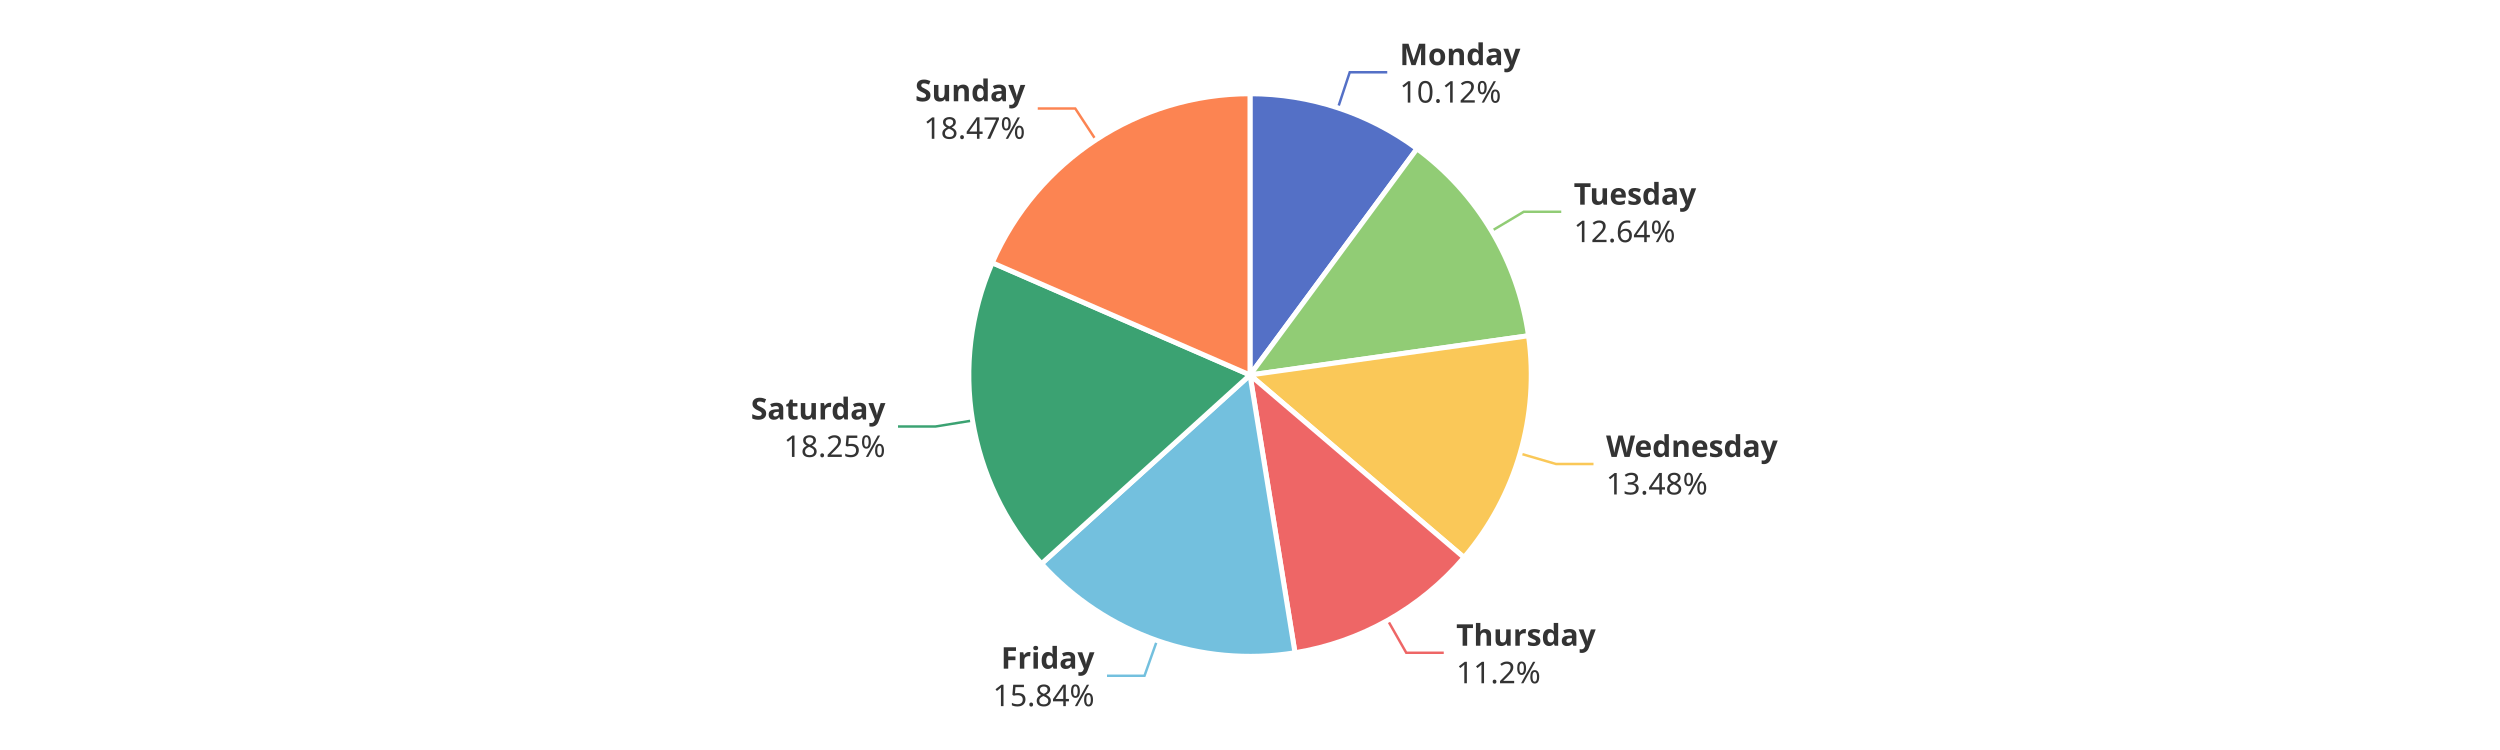
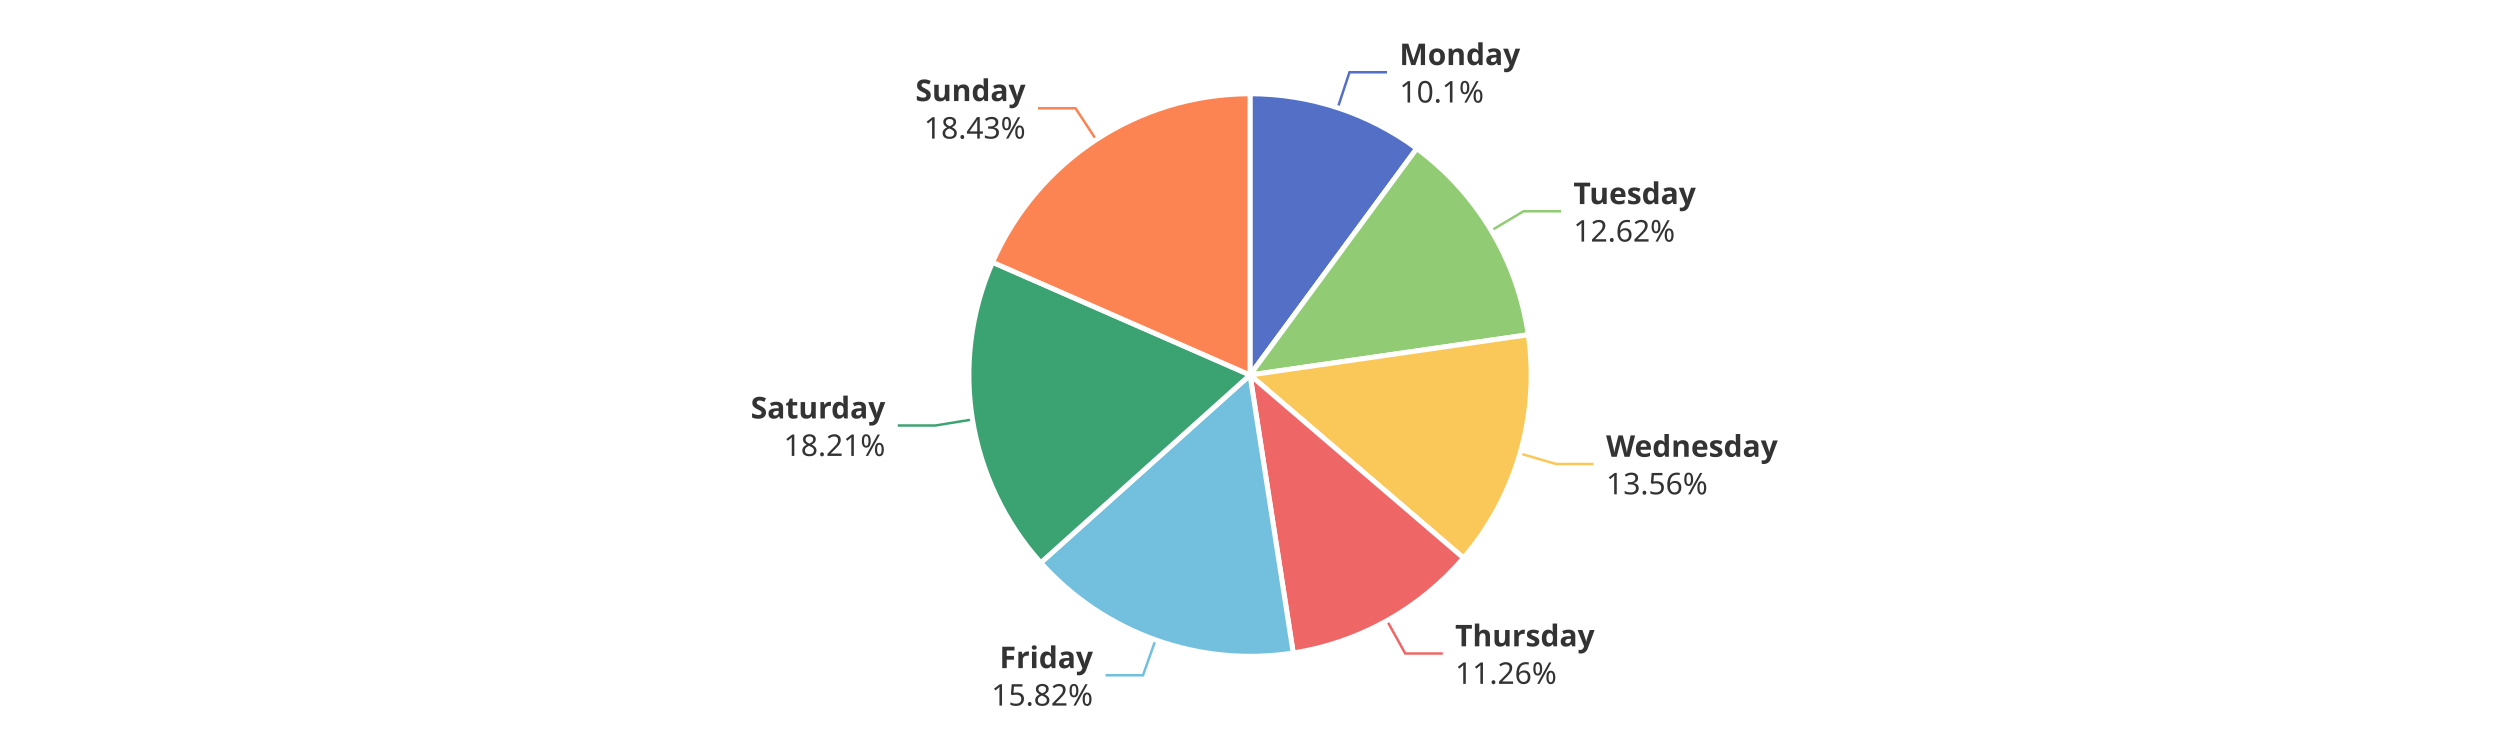
<svg xmlns="http://www.w3.org/2000/svg" width="1000" height="300" version="1.1" baseProfile="full" viewBox="0 0 1000 300">
  <rect width="1000" height="300" x="0" y="0" id="0" fill="#ffffff" />
-   <polyline points="535.2 43.1 539.9 28.9 554.9 28.9" fill="none" stroke="#5470c6" />
-   <polyline points="596.6 92.4 609.5 84.7 624.5 84.7" fill="none" stroke="#91cc75" />
+   <polyline points="535.1 43.1 539.8 28.9 554.8 28.9" fill="none" stroke="#5470c6" />
+   <polyline points="596.5 92.2 609.4 84.5 624.4 84.5" fill="none" stroke="#91cc75" />
  <polyline points="608 181.4 622.4 185.6 637.4 185.6" fill="none" stroke="#fac858" />
-   <polyline points="555.1 248.1 562.5 261.1 577.5 261.1" fill="none" stroke="#ee6666" />
-   <polyline points="462.8 256.2 457.8 270.3 442.8 270.3" fill="none" stroke="#73c0de" />
-   <polyline points="389 168.2 374.2 170.6 359.2 170.6" fill="none" stroke="#3ba272" />
-   <polyline points="438.3 55.9 430.1 43.4 415.1 43.4" fill="none" stroke="#fc8452" />
-   <path d="M500 37.5A112.5 112.5 0 0 1 566.8 59.5L500 150Z" fill="#5470c6" stroke="#fff" stroke-width="2" stroke-linejoin="round" />
-   <path d="M566.8 59.5A112.5 112.5 0 0 1 611.4 134.3L500 150Z" fill="#91cc75" stroke="#fff" stroke-width="2" stroke-linejoin="round" />
-   <path d="M611.4 134.3A112.5 112.5 0 0 1 585.6 223L500 150Z" fill="#fac858" stroke="#fff" stroke-width="2" stroke-linejoin="round" />
-   <path d="M585.6 223A112.5 112.5 0 0 1 518 261.1L500 150Z" fill="#ee6666" stroke="#fff" stroke-width="2" stroke-linejoin="round" />
-   <path d="M518 261.1A112.5 112.5 0 0 1 416.6 225.5L500 150Z" fill="#73c0de" stroke="#fff" stroke-width="2" stroke-linejoin="round" />
-   <path d="M416.6 225.5A112.5 112.5 0 0 1 396.9 105.1L500 150Z" fill="#3ba272" stroke="#fff" stroke-width="2" stroke-linejoin="round" />
-   <path d="M396.9 105.1A112.5 112.5 0 0 1 500 37.5L500 150Z" fill="#fc8452" stroke="#fff" stroke-width="2" stroke-linejoin="round" />
-   <path d="M0 -15l42.8 0l0 30l-42.8 0Z" transform="translate(559.8642 28.8922)" fill="none" />
-   <text dominant-baseline="central" text-anchor="start" style="font-size:12px;font-family:sans-serif;font-weight:bold;" y="-7.5" transform="translate(559.8642 28.8922)" fill="#333" stroke="rgb(255,255,255)" stroke-width="2" paint-order="stroke" stroke-miterlimit="2">Monday</text>
-   <text dominant-baseline="central" text-anchor="start" style="font-size:12px;font-family:sans-serif;" y="7.5" transform="translate(559.8642 28.8922)" fill="#333" stroke="rgb(255,255,255)" stroke-width="2" paint-order="stroke" stroke-miterlimit="2">10.12%</text>
-   <path d="M0 -15l46.2 0l0 30l-46.2 0Z" transform="translate(629.5126 84.7066)" fill="none" />
-   <text dominant-baseline="central" text-anchor="start" style="font-size:12px;font-family:sans-serif;font-weight:bold;" y="-7.5" transform="translate(629.5126 84.7066)" fill="#333" stroke="rgb(255,255,255)" stroke-width="2" paint-order="stroke" stroke-miterlimit="2">Tuesday</text>
-   <text dominant-baseline="central" text-anchor="start" style="font-size:12px;font-family:sans-serif;" y="7.5" transform="translate(629.5126 84.7066)" fill="#333" stroke="rgb(255,255,255)" stroke-width="2" paint-order="stroke" stroke-miterlimit="2">12.64%</text>
-   <path d="M0 -15l63.6 0l0 30l-63.6 0Z" transform="translate(642.4242 185.6168)" fill="none" />
-   <text dominant-baseline="central" text-anchor="start" style="font-size:12px;font-family:sans-serif;font-weight:bold;" y="-7.5" transform="translate(642.4242 185.6168)" fill="#333" stroke="rgb(255,255,255)" stroke-width="2" paint-order="stroke" stroke-miterlimit="2">Wednesday</text>
-   <text dominant-baseline="central" text-anchor="start" style="font-size:12px;font-family:sans-serif;" y="7.5" transform="translate(642.4242 185.6168)" fill="#333" stroke="rgb(255,255,255)" stroke-width="2" paint-order="stroke" stroke-miterlimit="2">13.48%</text>
-   <path d="M0 -15l50.2 0l0 30l-50.2 0Z" transform="translate(582.4853 261.1388)" fill="none" />
-   <text dominant-baseline="central" text-anchor="start" style="font-size:12px;font-family:sans-serif;font-weight:bold;" y="-7.5" transform="translate(582.4853 261.1388)" fill="#333" stroke="rgb(255,255,255)" stroke-width="2" paint-order="stroke" stroke-miterlimit="2">Thursday</text>
-   <text dominant-baseline="central" text-anchor="start" style="font-size:12px;font-family:sans-serif;" y="7.5" transform="translate(582.4853 261.1388)" fill="#333" stroke="rgb(255,255,255)" stroke-width="2" paint-order="stroke" stroke-miterlimit="2">11.2%</text>
-   <path d="M-40.9 -15l40.9 0l0 30l-40.9 0Z" transform="translate(437.7841 270.3082)" fill="none" />
-   <text dominant-baseline="central" text-anchor="end" style="font-size:12px;font-family:sans-serif;font-weight:bold;" y="-7.5" transform="translate(437.7841 270.3082)" fill="#333" stroke="rgb(255,255,255)" stroke-width="2" paint-order="stroke" stroke-miterlimit="2">Friday</text>
-   <text dominant-baseline="central" text-anchor="end" style="font-size:12px;font-family:sans-serif;" y="7.5" transform="translate(437.7841 270.3082)" fill="#333" stroke="rgb(255,255,255)" stroke-width="2" paint-order="stroke" stroke-miterlimit="2">15.84%</text>
-   <path d="M-48.2 -15l48.2 0l0 30l-48.2 0Z" transform="translate(354.1787 170.6218)" fill="none" />
-   <text dominant-baseline="central" text-anchor="end" style="font-size:12px;font-family:sans-serif;font-weight:bold;" y="-7.5" transform="translate(354.1787 170.6218)" fill="#333" stroke="rgb(255,255,255)" stroke-width="2" paint-order="stroke" stroke-miterlimit="2">Saturday</text>
-   <text dominant-baseline="central" text-anchor="end" style="font-size:12px;font-family:sans-serif;" y="7.5" transform="translate(354.1787 170.6218)" fill="#333" stroke="rgb(255,255,255)" stroke-width="2" paint-order="stroke" stroke-miterlimit="2">18.25%</text>
-   <path d="M-40.9 -15l40.9 0l0 30l-40.9 0Z" transform="translate(410.1212 43.3548)" fill="none" />
-   <text dominant-baseline="central" text-anchor="end" style="font-size:12px;font-family:sans-serif;font-weight:bold;" y="-7.5" transform="translate(410.1212 43.3548)" fill="#333" stroke="rgb(255,255,255)" stroke-width="2" paint-order="stroke" stroke-miterlimit="2">Sunday</text>
-   <text dominant-baseline="central" text-anchor="end" style="font-size:12px;font-family:sans-serif;" y="7.5" transform="translate(410.1212 43.3548)" fill="#333" stroke="rgb(255,255,255)" stroke-width="2" paint-order="stroke" stroke-miterlimit="2">18.47%</text>
+   <polyline points="554.8 248.3 562.1 261.4 577.1 261.4" fill="none" stroke="#ee6666" />
+   <polyline points="462.2 256 457.2 270.1 442.2 270.1" fill="none" stroke="#73c0de" />
+   <polyline points="388.9 167.8 374.1 170.2 359.1 170.2" fill="none" stroke="#3ba272" />
+   <polyline points="438.4 55.8 430.2 43.3 415.2 43.3" fill="none" stroke="#fc8452" />
+   <path d="M500 37.5A112.5 112.5 0 0 1 566.7 59.4L500 150Z" fill="#5470c6" stroke="#fff" stroke-width="2" stroke-linejoin="round" />
+   <path d="M566.7 59.4A112.5 112.5 0 0 1 611.3 133.9L500 150Z" fill="#91cc75" stroke="#fff" stroke-width="2" stroke-linejoin="round" />
+   <path d="M611.3 133.9A112.5 112.5 0 0 1 585.4 223.2L500 150Z" fill="#fac858" stroke="#fff" stroke-width="2" stroke-linejoin="round" />
+   <path d="M585.4 223.2A112.5 112.5 0 0 1 517.3 261.2L500 150Z" fill="#ee6666" stroke="#fff" stroke-width="2" stroke-linejoin="round" />
+   <path d="M517.3 261.2A112.5 112.5 0 0 1 416.3 225.1L500 150Z" fill="#73c0de" stroke="#fff" stroke-width="2" stroke-linejoin="round" />
+   <path d="M416.3 225.1A112.5 112.5 0 0 1 397 104.9L500 150Z" fill="#3ba272" stroke="#fff" stroke-width="2" stroke-linejoin="round" />
+   <path d="M397 104.9A112.5 112.5 0 0 1 500 37.5L500 150Z" fill="#fc8452" stroke="#fff" stroke-width="2" stroke-linejoin="round" />
+   <path d="M0 -15l42.8 0l0 30l-42.8 0Z" transform="translate(559.7804 28.8647)" fill="none" />
+   <text dominant-baseline="central" text-anchor="start" style="font-size:12px;font-family:sans-serif;font-weight:bold;" y="-7.5" transform="translate(559.7804 28.8647)" fill="#333" stroke="rgb(255,255,255)" stroke-width="2" paint-order="stroke" stroke-miterlimit="2">Monday</text>
+   <text dominant-baseline="central" text-anchor="start" style="font-size:12px;font-family:sans-serif;" y="7.5" transform="translate(559.7804 28.8647)" fill="#333" stroke="rgb(255,255,255)" stroke-width="2" paint-order="stroke" stroke-miterlimit="2">10.1%</text>
+   <path d="M0 -15l46.2 0l0 30l-46.2 0Z" transform="translate(629.3758 84.4777)" fill="none" />
+   <text dominant-baseline="central" text-anchor="start" style="font-size:12px;font-family:sans-serif;font-weight:bold;" y="-7.5" transform="translate(629.3758 84.4777)" fill="#333" stroke="rgb(255,255,255)" stroke-width="2" paint-order="stroke" stroke-miterlimit="2">Tuesday</text>
+   <text dominant-baseline="central" text-anchor="start" style="font-size:12px;font-family:sans-serif;" y="7.5" transform="translate(629.3758 84.4777)" fill="#333" stroke="rgb(255,255,255)" stroke-width="2" paint-order="stroke" stroke-miterlimit="2">12.62%</text>
+   <path d="M0 -15l63.6 0l0 30l-63.6 0Z" transform="translate(642.4374 185.5714)" fill="none" />
+   <text dominant-baseline="central" text-anchor="start" style="font-size:12px;font-family:sans-serif;font-weight:bold;" y="-7.5" transform="translate(642.4374 185.5714)" fill="#333" stroke="rgb(255,255,255)" stroke-width="2" paint-order="stroke" stroke-miterlimit="2">Wednesday</text>
+   <text dominant-baseline="central" text-anchor="start" style="font-size:12px;font-family:sans-serif;" y="7.5" transform="translate(642.4374 185.5714)" fill="#333" stroke="rgb(255,255,255)" stroke-width="2" paint-order="stroke" stroke-miterlimit="2">13.56%</text>
+   <path d="M0 -15l50.2 0l0 30l-50.2 0Z" transform="translate(582.0544 261.38)" fill="none" />
+   <text dominant-baseline="central" text-anchor="start" style="font-size:12px;font-family:sans-serif;font-weight:bold;" y="-7.5" transform="translate(582.0544 261.38)" fill="#333" stroke="rgb(255,255,255)" stroke-width="2" paint-order="stroke" stroke-miterlimit="2">Thursday</text>
+   <text dominant-baseline="central" text-anchor="start" style="font-size:12px;font-family:sans-serif;" y="7.5" transform="translate(582.0544 261.38)" fill="#333" stroke="rgb(255,255,255)" stroke-width="2" paint-order="stroke" stroke-miterlimit="2">11.26%</text>
+   <path d="M-40.9 -15l40.9 0l0 30l-40.9 0Z" transform="translate(437.188 270.0974)" fill="none" />
+   <text dominant-baseline="central" text-anchor="end" style="font-size:12px;font-family:sans-serif;font-weight:bold;" y="-7.5" transform="translate(437.188 270.0974)" fill="#333" stroke="rgb(255,255,255)" stroke-width="2" paint-order="stroke" stroke-miterlimit="2">Friday</text>
+   <text dominant-baseline="central" text-anchor="end" style="font-size:12px;font-family:sans-serif;" y="7.5" transform="translate(437.188 270.0974)" fill="#333" stroke="rgb(255,255,255)" stroke-width="2" paint-order="stroke" stroke-miterlimit="2">15.82%</text>
+   <path d="M-48.2 -15l48.2 0l0 30l-48.2 0Z" transform="translate(354.1139 170.2223)" fill="none" />
+   <text dominant-baseline="central" text-anchor="end" style="font-size:12px;font-family:sans-serif;font-weight:bold;" y="-7.5" transform="translate(354.1139 170.2223)" fill="#333" stroke="rgb(255,255,255)" stroke-width="2" paint-order="stroke" stroke-miterlimit="2">Saturday</text>
+   <text dominant-baseline="central" text-anchor="end" style="font-size:12px;font-family:sans-serif;" y="7.5" transform="translate(354.1139 170.2223)" fill="#333" stroke="rgb(255,255,255)" stroke-width="2" paint-order="stroke" stroke-miterlimit="2">18.21%</text>
+   <path d="M-40.9 -15l40.9 0l0 30l-40.9 0Z" transform="translate(410.2341 43.2809)" fill="none" />
+   <text dominant-baseline="central" text-anchor="end" style="font-size:12px;font-family:sans-serif;font-weight:bold;" y="-7.5" transform="translate(410.2341 43.2809)" fill="#333" stroke="rgb(255,255,255)" stroke-width="2" paint-order="stroke" stroke-miterlimit="2">Sunday</text>
+   <text dominant-baseline="central" text-anchor="end" style="font-size:12px;font-family:sans-serif;" y="7.5" transform="translate(410.2341 43.2809)" fill="#333" stroke="rgb(255,255,255)" stroke-width="2" paint-order="stroke" stroke-miterlimit="2">18.43%</text>
</svg>
